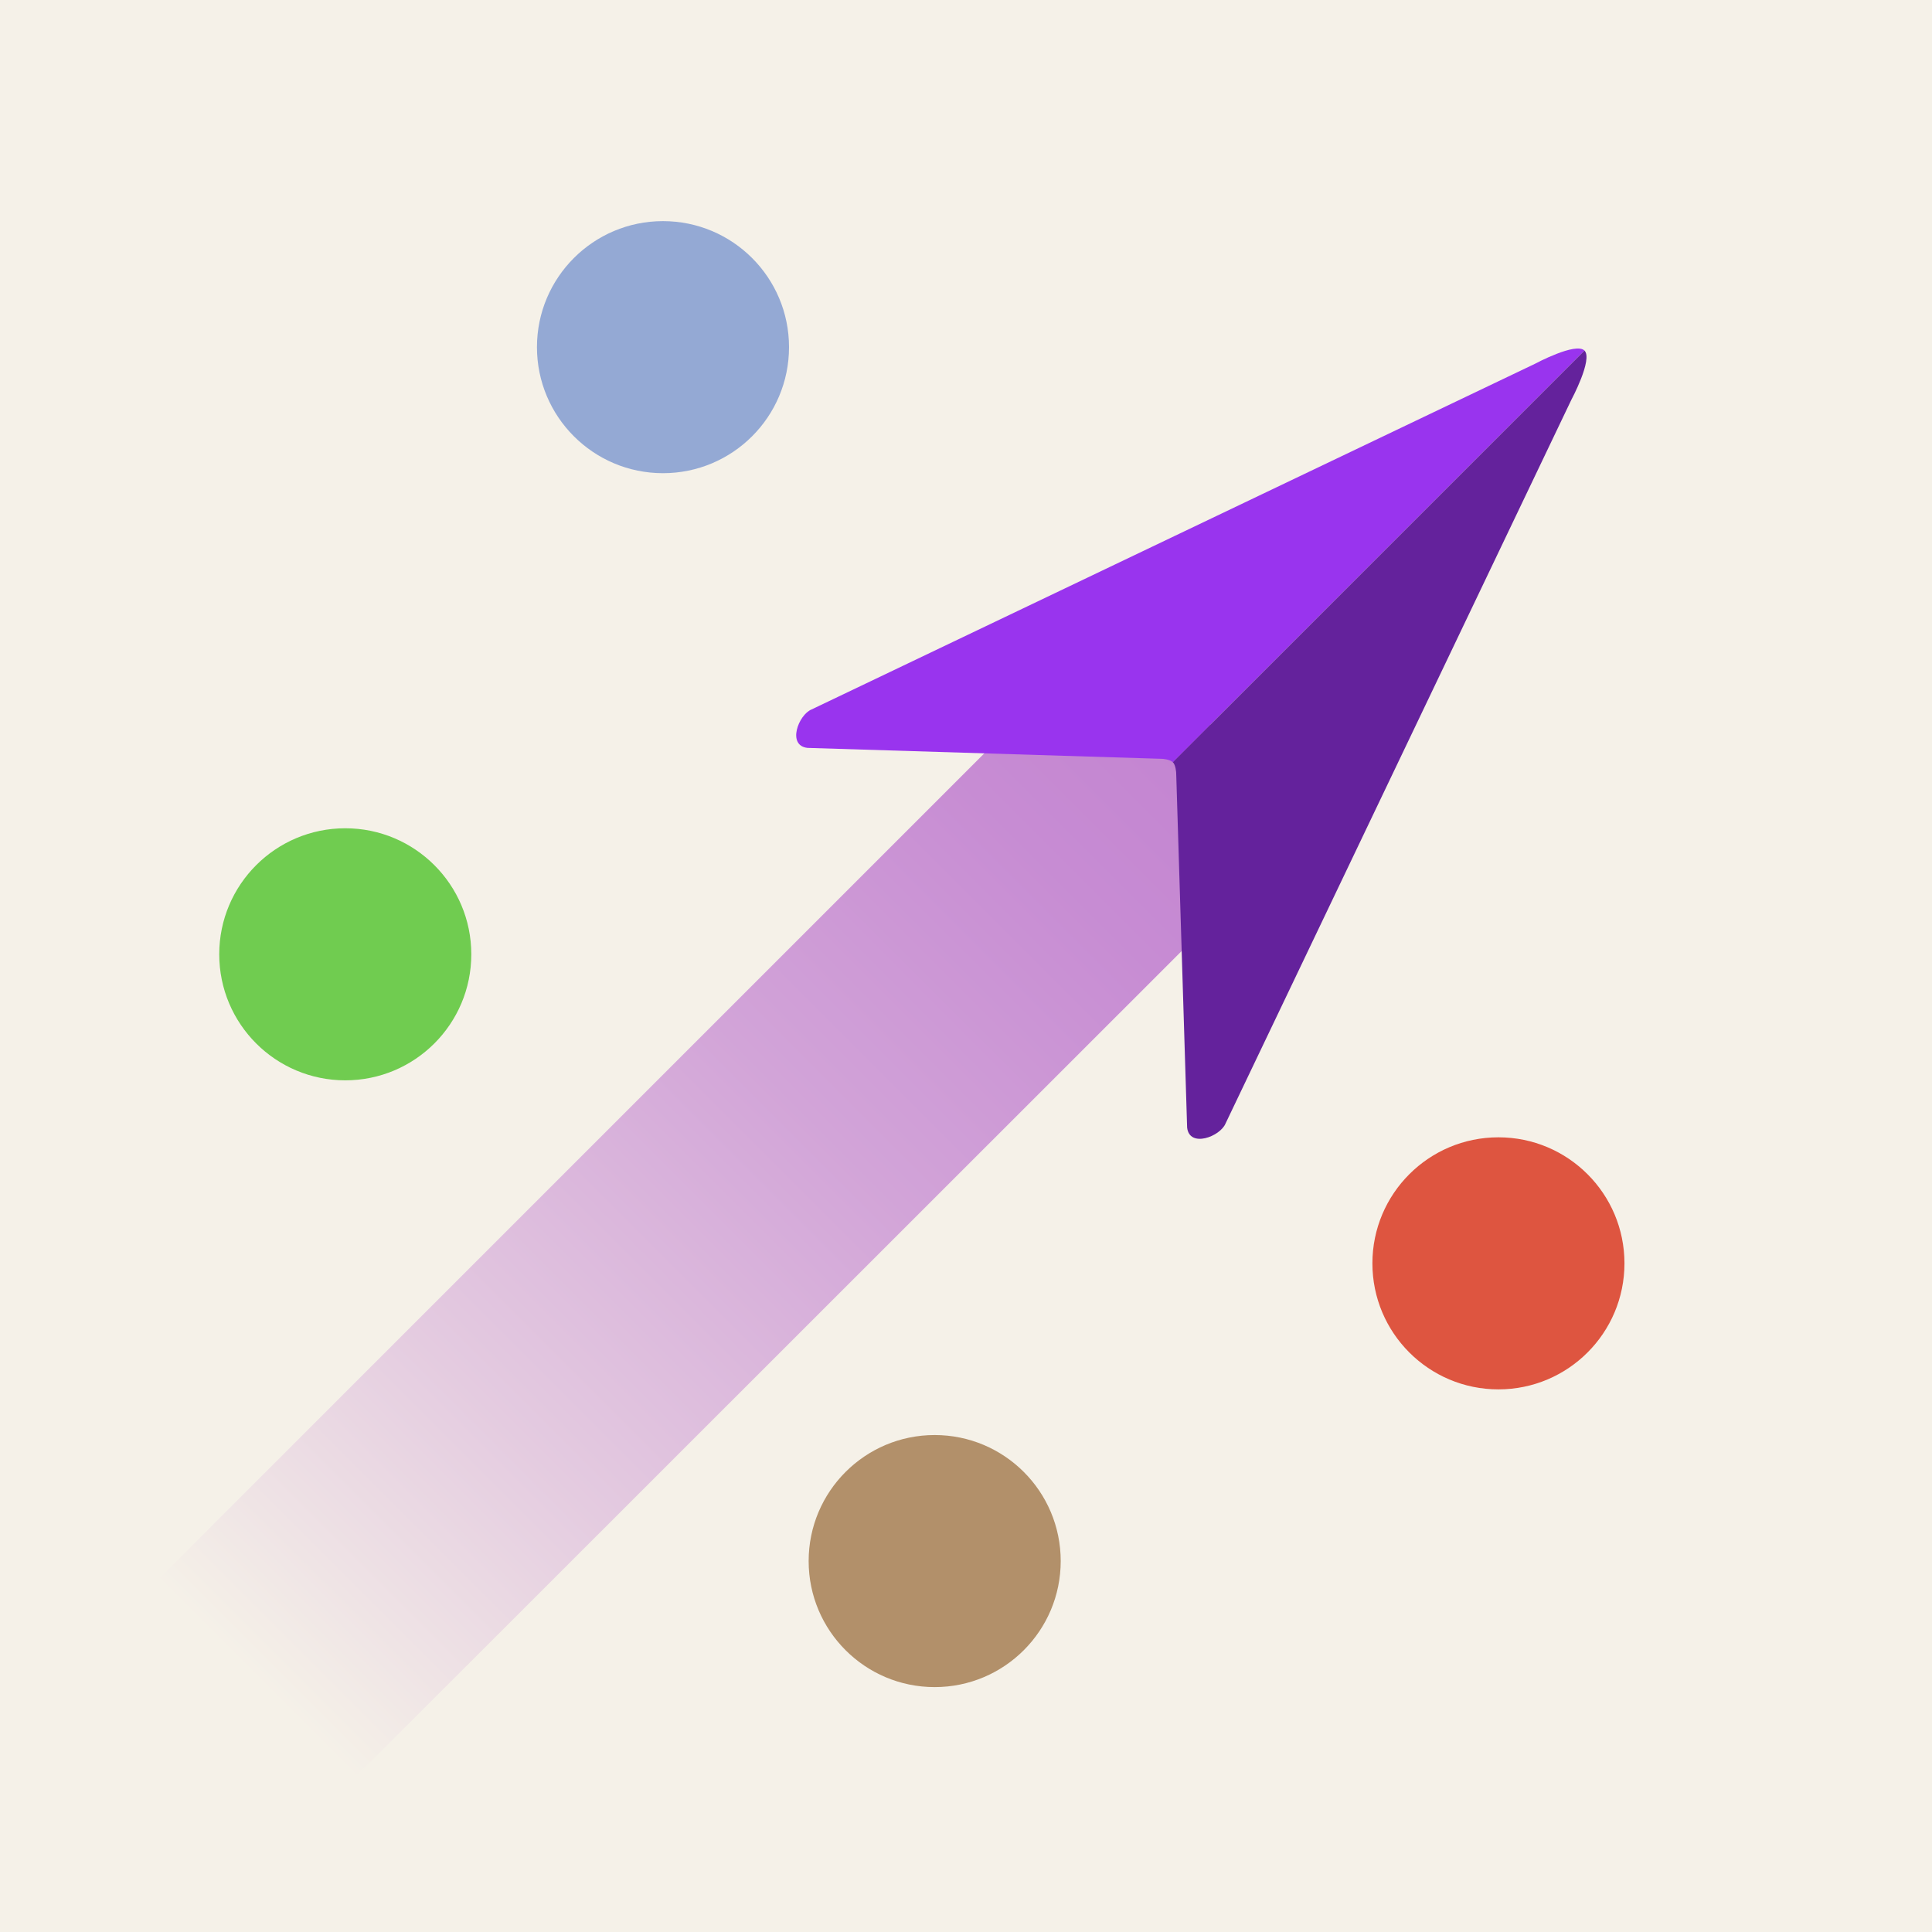
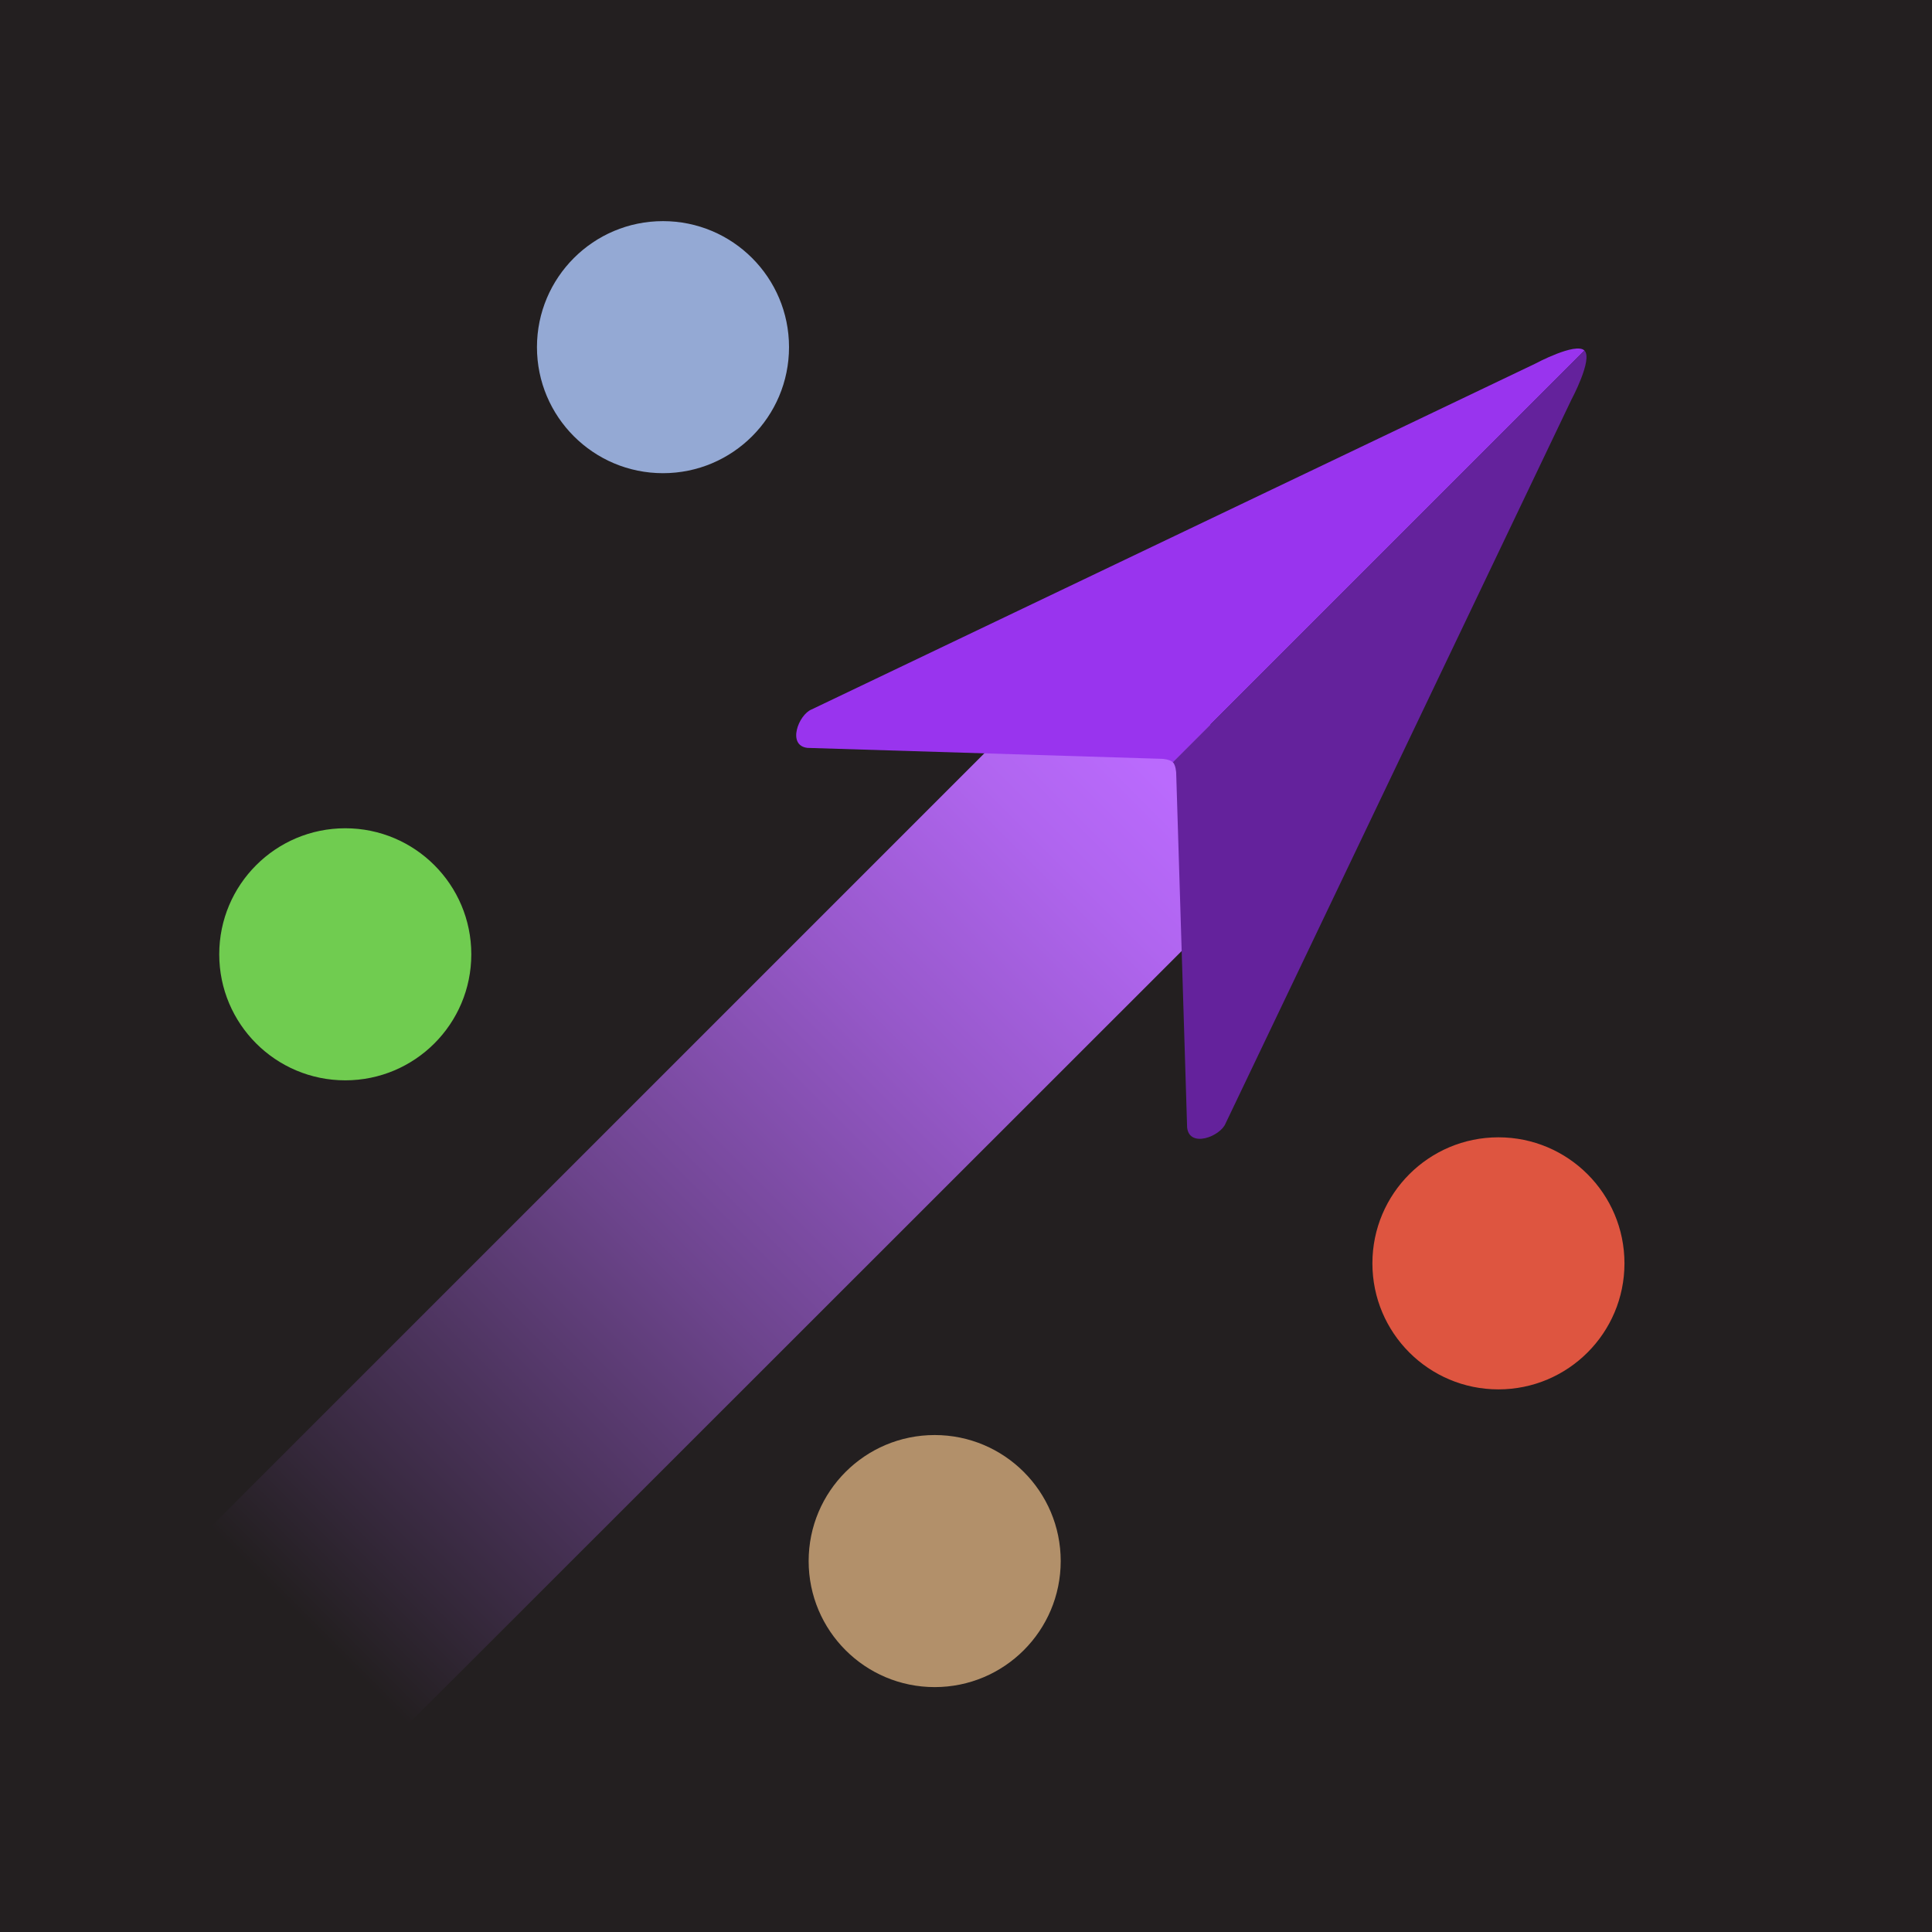
<svg xmlns="http://www.w3.org/2000/svg" version="1.1" id="Layer_1" x="0px" y="0px" viewBox="0 0 512 512" style="enable-background:new 0 0 512 512;" xml:space="preserve">
  <style type="text/css">
- 	.st0{fill:#F5F1E8;}
+ 	.st0{fill:#231F20;}
	.st1{fill:#70CC50;}
	.st2{fill:#B2906A;}
	.st3{fill:#DE5540;}
	.st4{fill:#94A9D4;}
	.st5{fill:url(#SVGID_1_);}
	.st6{fill:#9934EE;}
	.st7{fill:#64229C;}
</style>
-   <rect class="st0" width="512" height="512" />
+   <rect y="0" class="st0" width="512" height="512" />
  <circle class="st1" cx="91.5" cy="252.9" r="33.4" />
  <circle class="st2" cx="247.7" cy="413.7" r="33.4" />
  <circle class="st3" cx="397.1" cy="334.8" r="33.4" />
  <circle class="st4" cx="175.7" cy="92" r="33.4" />
-   <g>
-     <linearGradient id="SVGID_1_" gradientUnits="userSpaceOnUse" x1="-41.848" y1="57.002" x2="316.152" y2="57.002" gradientTransform="matrix(0.7071 -0.7071 0.7071 0.7071 56.937 375.2825)">
-       <stop offset="0" style="stop-color:#F5F1E8" />
-       <stop offset="0.266" style="stop-color:#E4CBE0" />
-       <stop offset="0.587" style="stop-color:#D2A4D8" />
-       <stop offset="0.843" style="stop-color:#C78CD3" />
-       <stop offset="1" style="stop-color:#C383D1" />
+   <g id="Arrow">
+     <linearGradient id="SVGID_1_" gradientUnits="userSpaceOnUse" x1="-63.193" y1="580.368" x2="275.926" y2="580.368" gradientTransform="matrix(0.7071 -0.7071 0.7071 0.7071 -298.0192 -9.887)">
+       <stop offset="5.898784e-02" style="stop-color:#231F20" />
+       <stop offset="0.145" style="stop-color:#332738" />
+       <stop offset="0.458" style="stop-color:#6C448C" />
+       <stop offset="0.715" style="stop-color:#9658C9" />
+       <stop offset="0.902" style="stop-color:#B065EF" />
+       <stop offset="1" style="stop-color:#BA6AFD" />
    </linearGradient>
    <polygon class="st5" points="347,218.2 93.8,471.3 41.5,419 294.6,165.9  " />
    <path class="st6" d="M310.8,202L419.9,92.9c-2.3-2.3-13.1,3.5-13.1,3.5L215.1,188c-3.5,1.4-6.6,9.6-1.1,10.2l94,2.9   C308,201.1,310,201.2,310.8,202z" />
    <path class="st7" d="M310.8,202L419.9,92.9c2.3,2.3-3.5,13.1-3.5,13.1l-91.6,191.7c-1.4,3.5-9.6,6.6-10.2,1.1l-2.9-94   C311.7,204.8,311.6,202.7,310.8,202z" />
  </g>
</svg>
